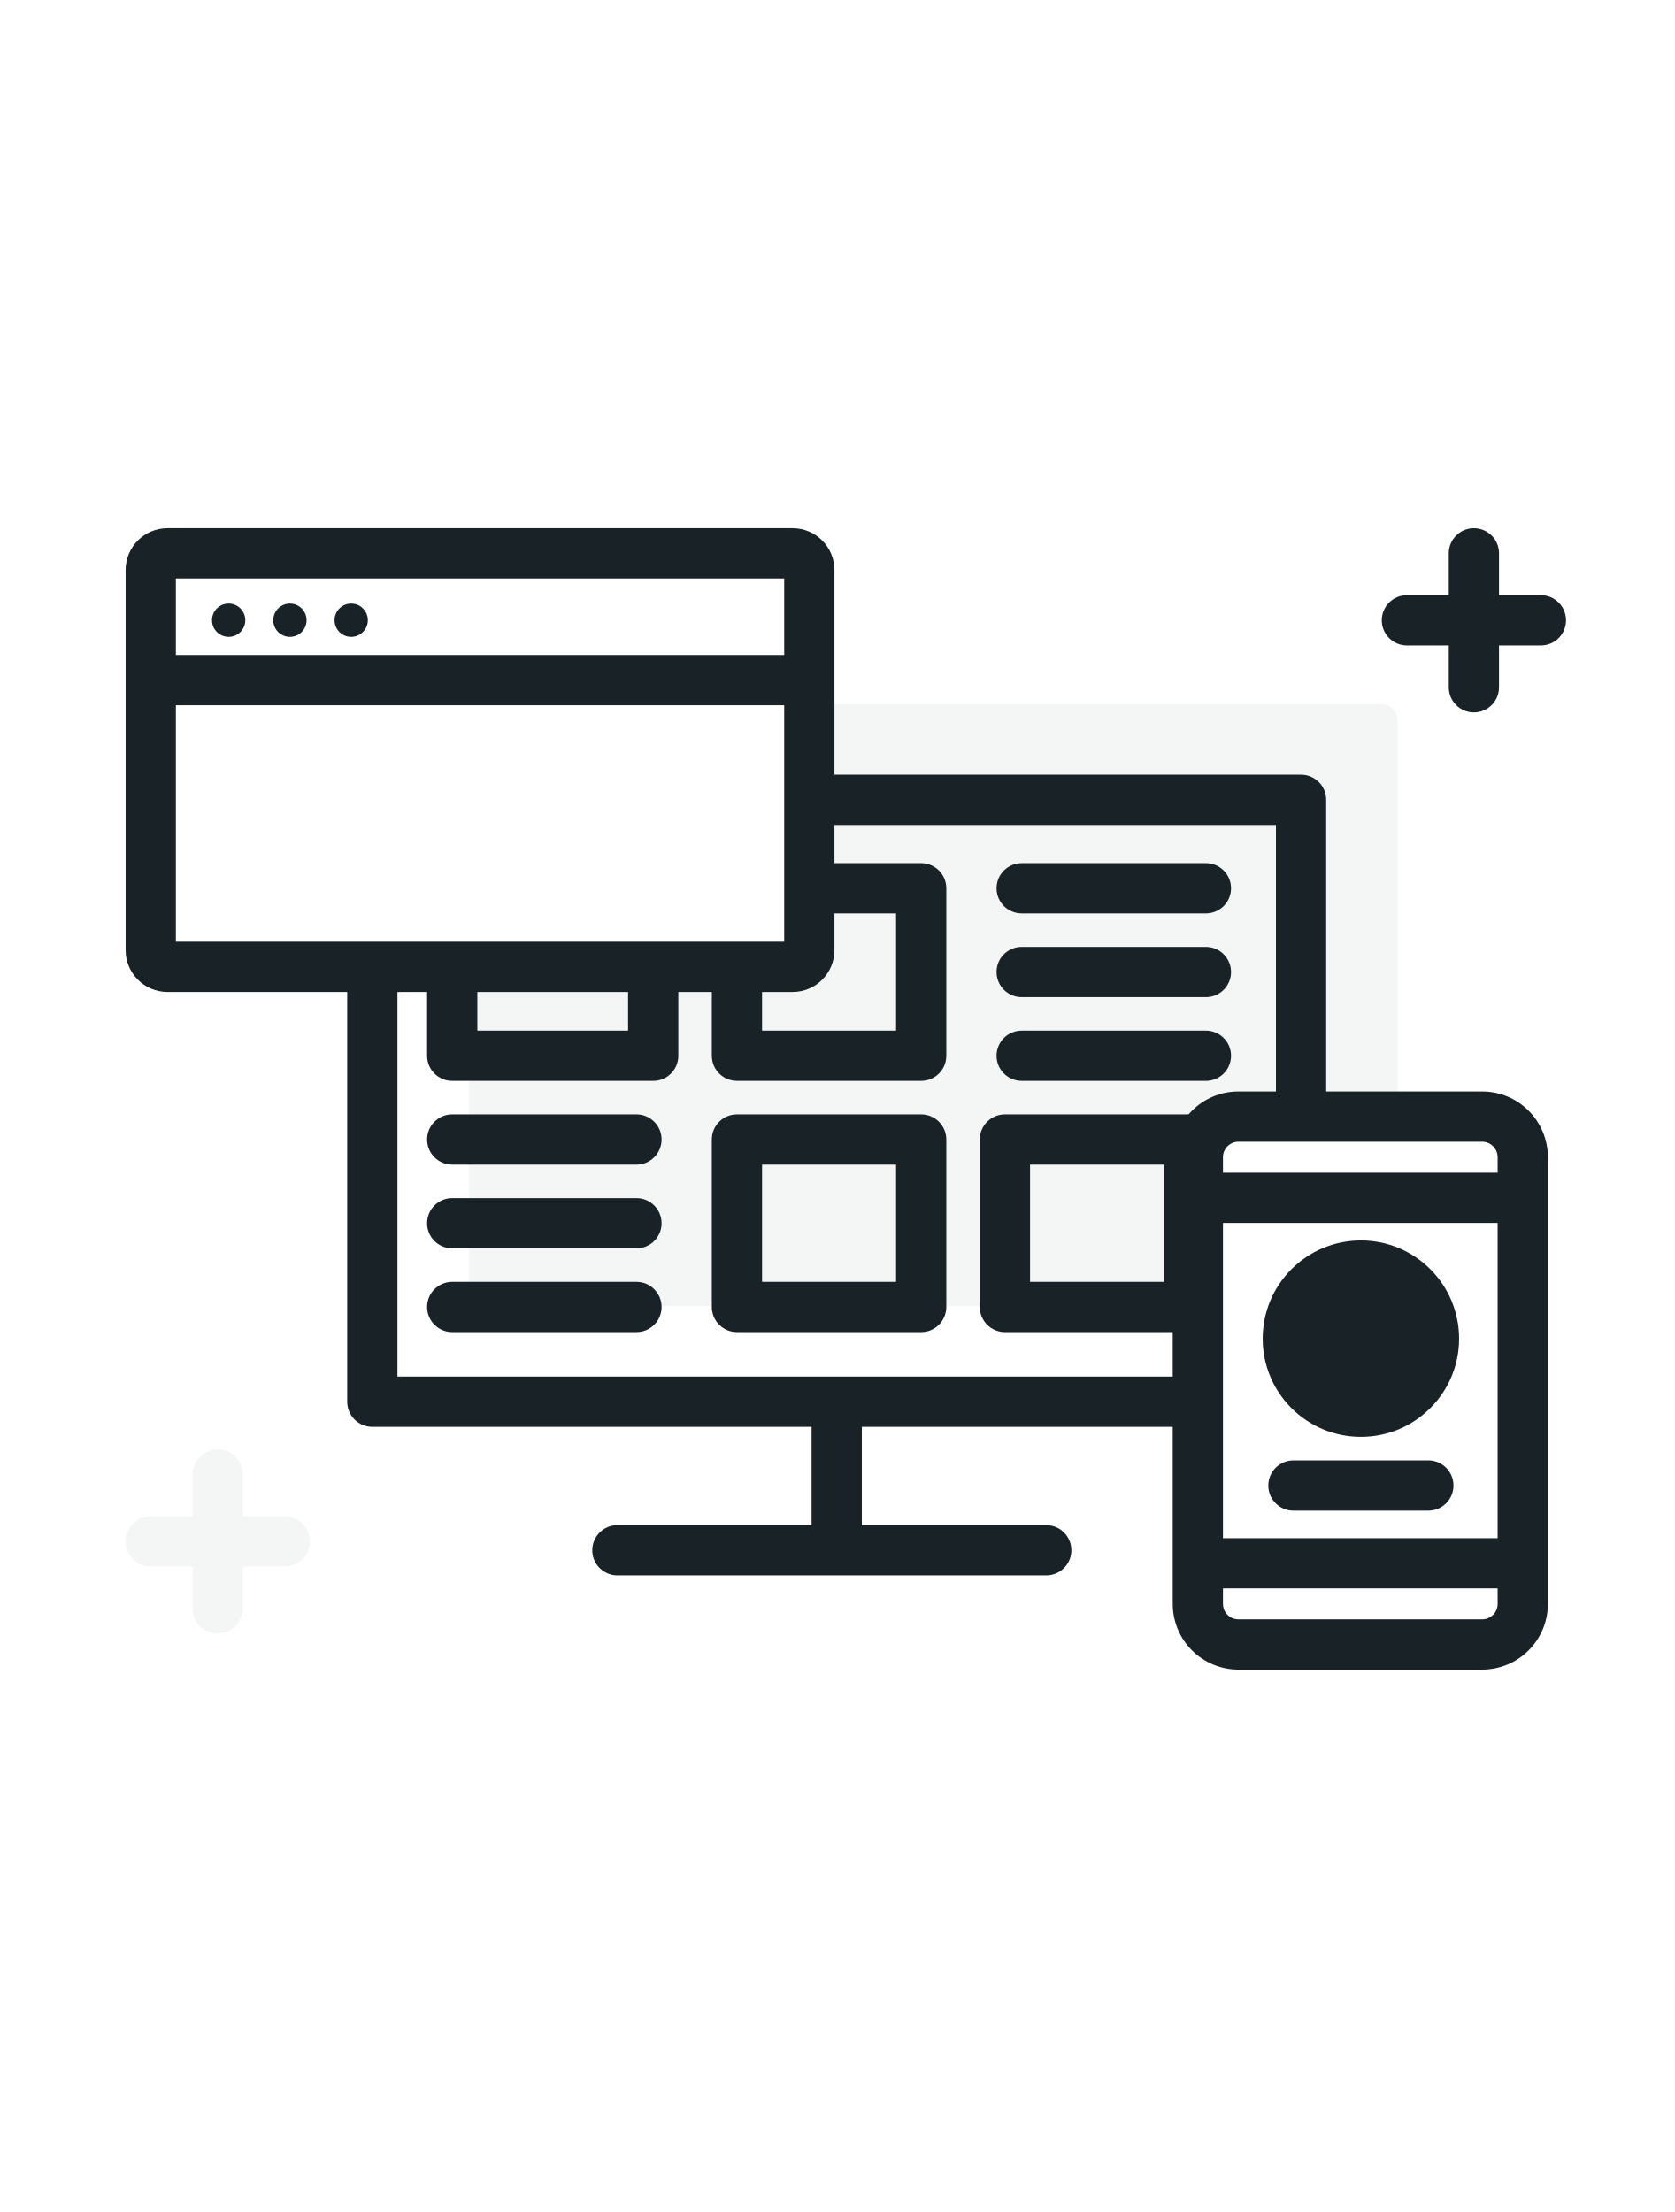
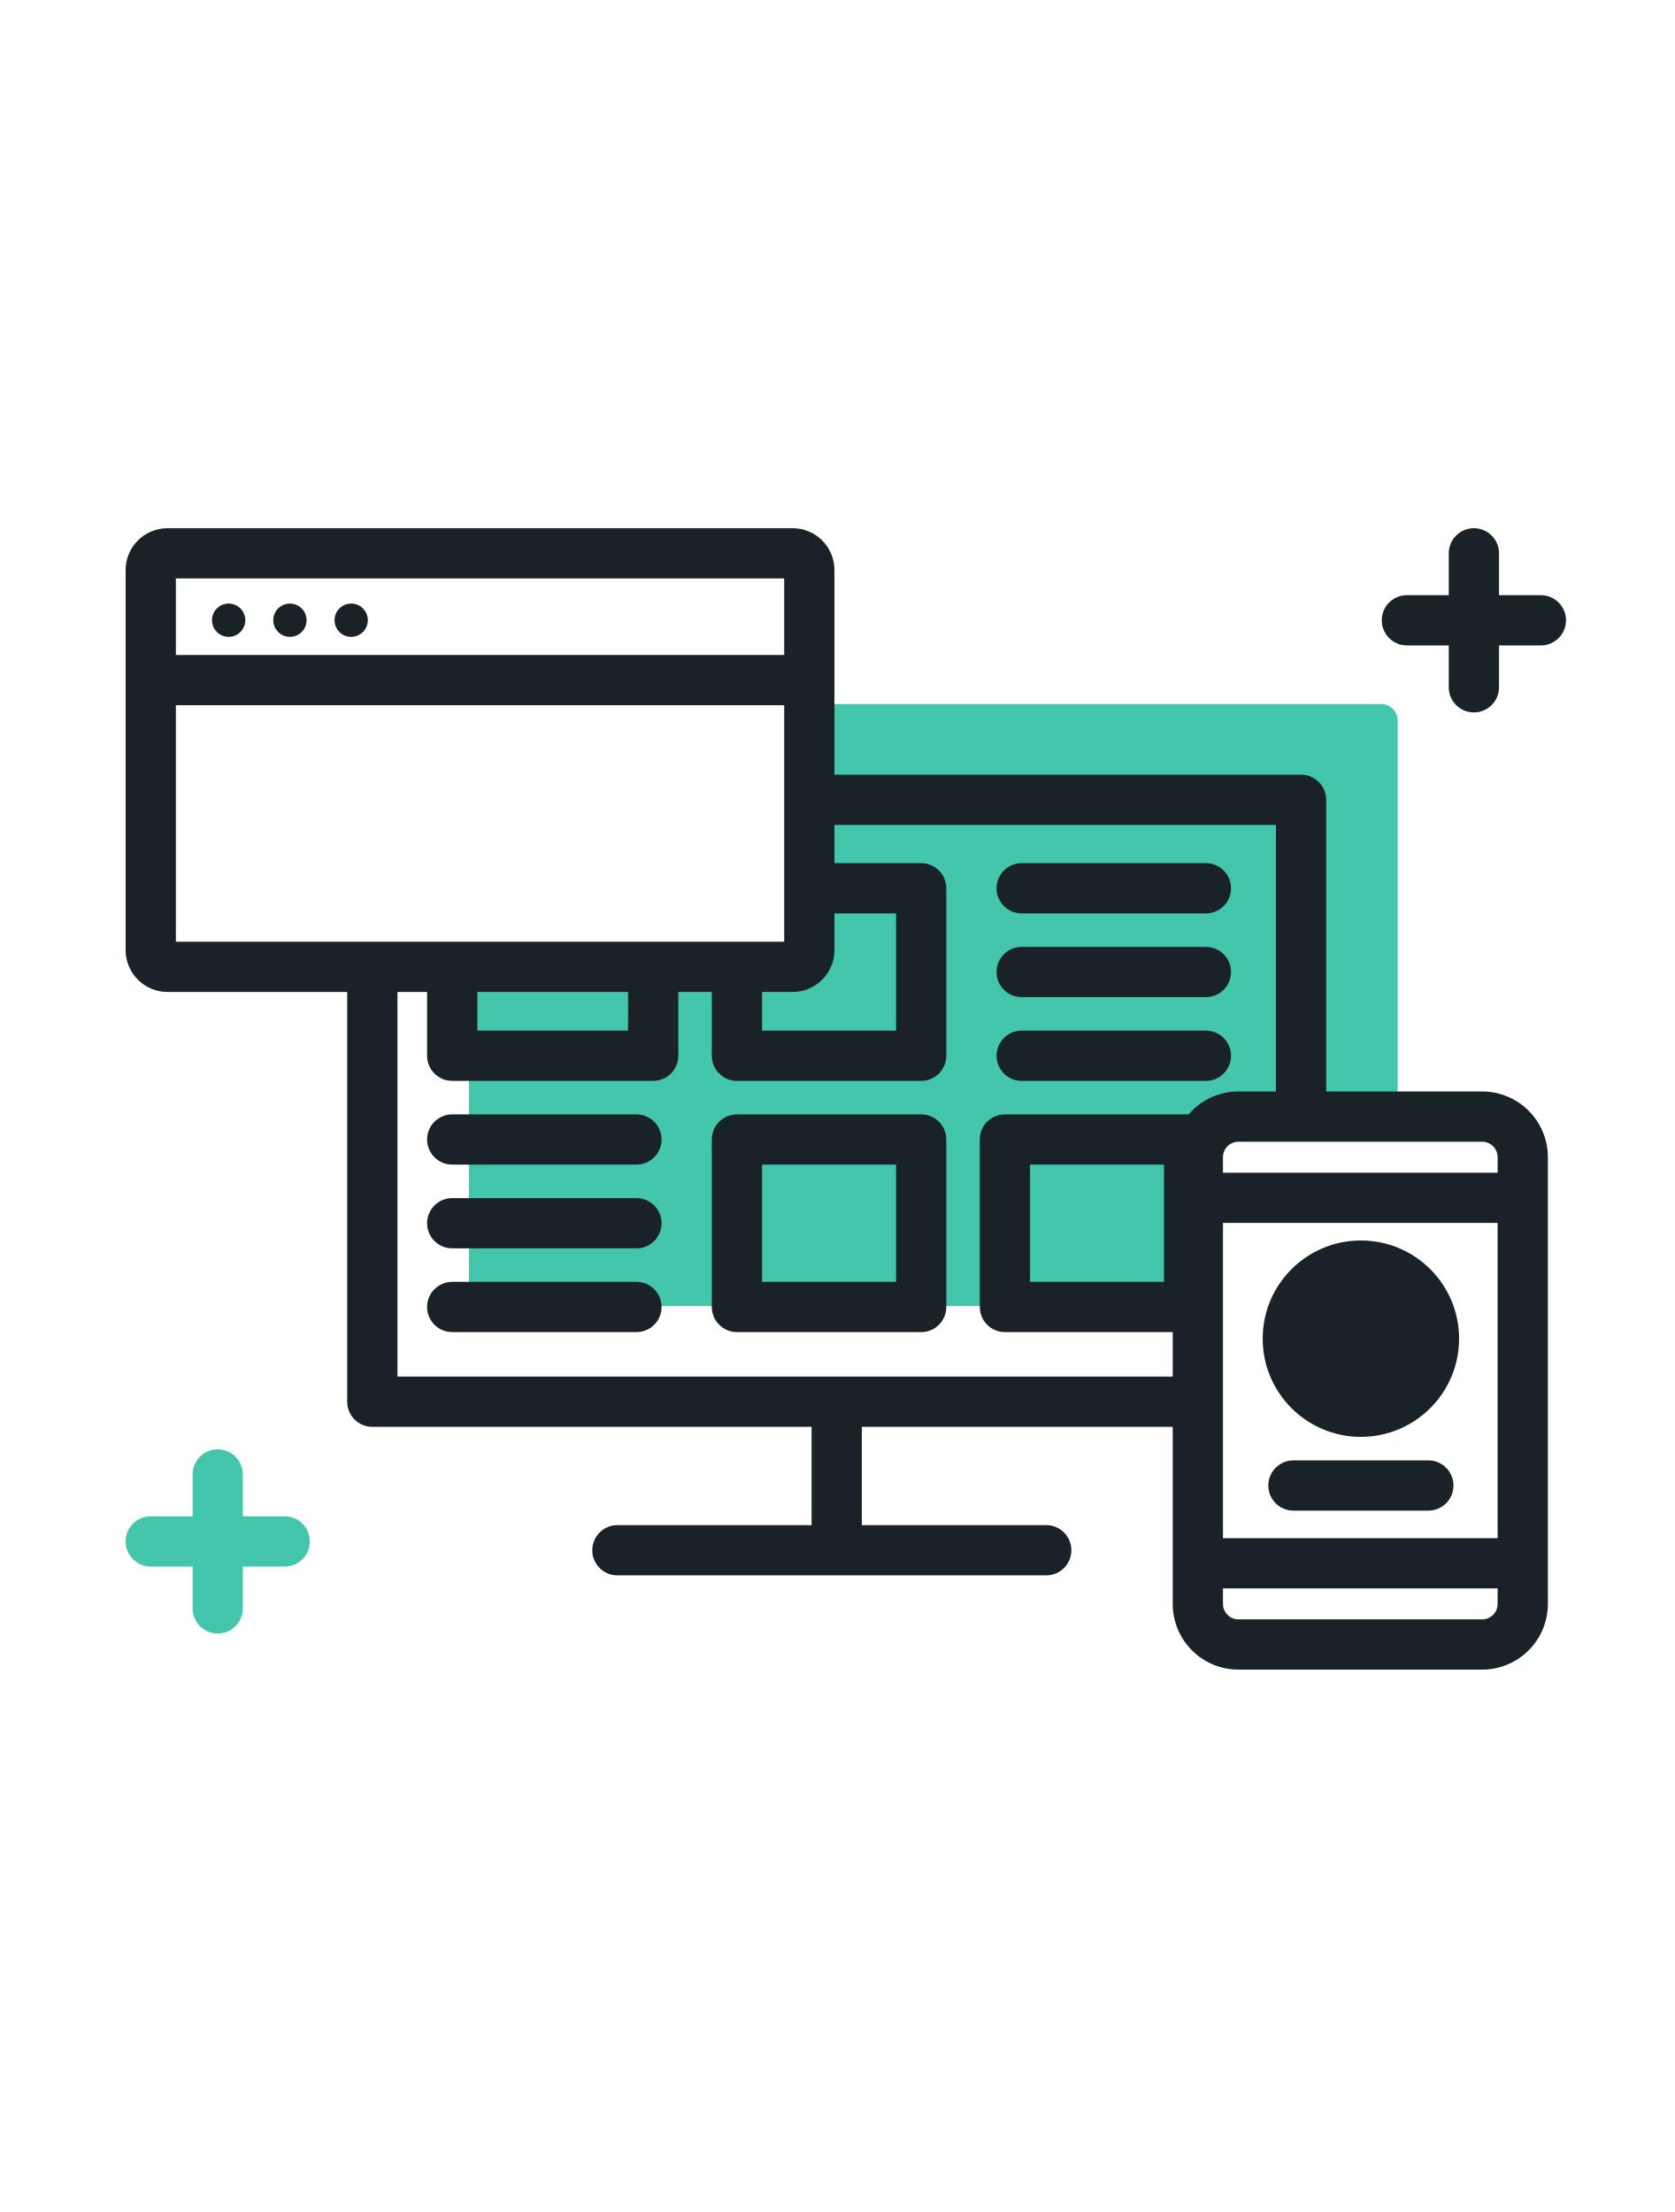
<svg xmlns="http://www.w3.org/2000/svg" width="106" height="140" viewBox="0 0 100 100" fill="none">
  <rect width="100" height="100" fill="none" />
  <path fill-rule="evenodd" clip-rule="evenodd" d="M86.5 25C86.5 25.828 87.172 26.5 88 26.5C88.828 26.5 89.5 25.828 89.5 25L89.5 22.5H92C92.828 22.5 93.5 21.828 93.5 21C93.5 20.172 92.828 19.5 92 19.5H89.5L89.5 17C89.5 16.172 88.828 15.5 88 15.5C87.172 15.5 86.5 16.172 86.5 17L86.5 19.5H84C83.172 19.5 82.5 20.172 82.5 21C82.5 21.828 83.172 22.5 84 22.5H86.5L86.5 25Z" fill="#182227" />
-   <path fill-rule="evenodd" clip-rule="evenodd" d="M11.5 80C11.5 80.828 12.172 81.5 13 81.5C13.828 81.5 14.5 80.828 14.5 80L14.5 77.5H17C17.828 77.5 18.5 76.828 18.5 76C18.5 75.172 17.828 74.5 17 74.5H14.5L14.5 72C14.5 71.172 13.828 70.5 13 70.5C12.172 70.5 11.5 71.172 11.5 72L11.5 74.5H9C8.172 74.5 7.5 75.172 7.5 76C7.5 76.828 8.172 77.5 9 77.5H11.5L11.5 80Z" fill="#F4F6F5" />
-   <path d="M82.451 26H49.5C48.948 26 48.5 26.448 48.5 27V40.5C48.5 41.052 48.052 41.5 47.5 41.5H29C28.448 41.5 28 41.948 28 42.5V60.94C28 61.492 28.448 61.94 29 61.94H70.5C71.052 61.94 71.5 61.492 71.5 60.94V52C71.5 51.448 71.948 51 72.5 51H82.451C83.003 51 83.451 50.552 83.451 50V27C83.451 26.448 83.003 26 82.451 26Z" fill="#F4F6F5" />
+   <path fill-rule="evenodd" clip-rule="evenodd" d="M11.5 80C11.5 80.828 12.172 81.5 13 81.5C13.828 81.5 14.5 80.828 14.5 80L14.5 77.5H17C17.828 77.5 18.5 76.828 18.5 76C18.5 75.172 17.828 74.5 17 74.5H14.5L14.5 72C14.5 71.172 13.828 70.5 13 70.5C12.172 70.5 11.5 71.172 11.5 72L11.5 74.5H9C8.172 74.5 7.5 75.172 7.5 76C7.5 76.828 8.172 77.5 9 77.5H11.5L11.5 80Z" fill="#43C6AC" />
+   <path d="M82.451 26H49.5C48.948 26 48.5 26.448 48.5 27V40.5C48.5 41.052 48.052 41.5 47.5 41.5H29C28.448 41.5 28 41.948 28 42.5V60.94C28 61.492 28.448 61.94 29 61.94H70.5C71.052 61.94 71.5 61.492 71.5 60.94V52C71.5 51.448 71.948 51 72.5 51H82.451C83.003 51 83.451 50.552 83.451 50V27C83.451 26.448 83.003 26 82.451 26Z" fill="#43C6AC" />
  <path fill-rule="evenodd" clip-rule="evenodd" d="M48.5 30.217C47.672 30.217 47 30.889 47 31.717C47 32.546 47.672 33.217 48.5 33.217H76.181V50.5C76.181 51.328 76.853 52 77.681 52C78.509 52 79.181 51.328 79.181 50.5V31.717C79.181 30.889 78.509 30.217 77.681 30.217H48.5ZM23.73 42C23.73 41.172 23.059 40.5 22.23 40.5C21.402 40.5 20.73 41.172 20.73 42V67.657C20.73 68.486 21.402 69.157 22.23 69.157H48.456V75.026H36.862C36.034 75.026 35.362 75.698 35.362 76.526C35.362 77.355 36.034 78.026 36.862 78.026H62.467C63.296 78.026 63.967 77.355 63.967 76.526C63.967 75.698 63.296 75.026 62.467 75.026H51.456V69.157H71C71.829 69.157 72.5 68.486 72.5 67.657C72.5 66.829 71.829 66.157 71 66.157H49.964C49.961 66.157 49.958 66.157 49.956 66.157C49.953 66.157 49.951 66.157 49.948 66.157H23.73V42ZM59.5 37C59.5 36.172 60.172 35.5 61 35.5L72 35.5C72.829 35.5 73.5 36.172 73.5 37C73.5 37.829 72.829 38.5 72 38.5L61 38.5C60.172 38.5 59.5 37.829 59.5 37ZM39.5 62C39.5 62.829 38.829 63.5 38 63.5L27 63.5C26.172 63.5 25.5 62.829 25.5 62C25.5 61.172 26.172 60.5 27 60.5L38 60.5C38.829 60.5 39.5 61.172 39.5 62ZM61 40.5C60.172 40.5 59.5 41.172 59.5 42C59.5 42.829 60.172 43.5 61 43.5L72 43.5C72.829 43.5 73.5 42.829 73.5 42C73.5 41.172 72.829 40.5 72 40.5L61 40.5ZM39.5 57C39.5 57.829 38.829 58.5 38 58.5L27 58.5C26.172 58.5 25.5 57.829 25.5 57C25.5 56.172 26.172 55.5 27 55.5L38 55.5C38.829 55.5 39.5 56.172 39.5 57ZM61 45.5C60.172 45.5 59.5 46.172 59.5 47C59.5 47.829 60.172 48.5 61 48.5L72 48.5C72.829 48.5 73.5 47.829 73.5 47C73.5 46.172 72.829 45.5 72 45.5L61 45.5ZM39.5 52C39.5 52.829 38.829 53.5 38 53.5L27 53.5C26.172 53.5 25.5 52.829 25.5 52C25.5 51.172 26.172 50.5 27 50.5L38 50.5C38.829 50.5 39.5 51.172 39.5 52ZM28.5 42C28.5 41.172 27.829 40.5 27 40.5C26.172 40.5 25.5 41.172 25.5 42V47C25.5 47.829 26.172 48.5 27 48.5H39C39.829 48.5 40.5 47.829 40.5 47V42C40.5 41.172 39.829 40.5 39 40.5C38.172 40.5 37.5 41.172 37.5 42V45.5H28.5V42ZM72.5 62C72.5 62.829 71.829 63.5 71 63.5H60C59.172 63.5 58.5 62.829 58.5 62V52C58.5 51.172 59.172 50.5 60 50.5L71 50.5C71.829 50.5 72.5 51.172 72.5 52V62ZM69.5 53.5L61.5 53.5V60.5L69.5 60.5V53.5ZM48.5 35.5C47.672 35.5 47 36.172 47 37C47 37.829 47.672 38.5 48.5 38.5H53.5V45.5H45.5V42C45.5 41.172 44.829 40.5 44 40.5C43.172 40.5 42.5 41.172 42.5 42V47C42.5 47.829 43.172 48.5 44 48.5H55C55.829 48.5 56.5 47.829 56.5 47V37C56.5 36.172 55.829 35.5 55 35.5H48.5ZM56.5 62C56.5 62.829 55.829 63.5 55 63.5H44C43.172 63.5 42.5 62.829 42.5 62L42.5 52C42.5 51.172 43.172 50.5 44 50.5L55 50.5C55.829 50.5 56.5 51.172 56.5 52V62ZM53.5 53.5L45.5 53.5V60.5L53.5 60.5V53.5Z" fill="#182227" />
  <path d="M81.253 68.255C83.663 68.255 85.616 66.302 85.616 63.892C85.616 61.482 83.663 59.529 81.253 59.529C78.843 59.529 76.89 61.482 76.89 63.892C76.89 66.302 78.843 68.255 81.253 68.255Z" fill="#182227" />
  <path fill-rule="evenodd" clip-rule="evenodd" d="M73.944 52.133C73.433 52.133 73.019 52.547 73.019 53.058V53.982H89.417V53.058C89.417 52.547 89.003 52.133 88.492 52.133H73.944ZM70.019 53.058V55.482V77.304V79.729C70.019 81.896 71.777 83.653 73.944 83.653H88.492C90.659 83.653 92.417 81.896 92.417 79.729V77.304V55.482V53.058C92.417 50.89 90.659 49.133 88.492 49.133H73.944C71.777 49.133 70.019 50.89 70.019 53.058ZM89.417 75.804V56.982H73.019V75.804H89.417ZM73.019 78.804H89.417V79.729C89.417 80.239 89.003 80.653 88.492 80.653H73.944C73.433 80.653 73.019 80.239 73.019 79.729V78.804ZM81.253 61.029C79.672 61.029 78.39 62.311 78.39 63.892C78.39 65.473 79.672 66.755 81.253 66.755C82.834 66.755 84.116 65.473 84.116 63.892C84.116 62.311 82.834 61.029 81.253 61.029ZM75.39 63.892C75.39 60.654 78.015 58.029 81.253 58.029C84.491 58.029 87.116 60.654 87.116 63.892C87.116 67.13 84.491 69.755 81.253 69.755C78.015 69.755 75.39 67.13 75.39 63.892ZM77.225 71.16C76.397 71.16 75.725 71.832 75.725 72.66C75.725 73.489 76.397 74.16 77.225 74.16H85.281C86.109 74.16 86.781 73.489 86.781 72.66C86.781 71.832 86.109 71.16 85.281 71.16H77.225Z" fill="#182227" />
  <path fill-rule="evenodd" clip-rule="evenodd" d="M7.5 18C7.5 16.619 8.619 15.5 10 15.5H47.322C48.703 15.5 49.822 16.619 49.822 18V24.572V40.691C49.822 42.072 48.703 43.191 47.322 43.191H10C8.619 43.191 7.5 42.072 7.5 40.691V24.572V18ZM10.5 26.072V40.191H46.822V26.072H10.5ZM46.822 23.072H10.5V18.5H46.822V23.072ZM14.646 20.994C14.646 21.543 14.201 21.988 13.652 21.988C13.103 21.988 12.658 21.543 12.658 20.994C12.658 20.445 13.103 20 13.652 20C14.201 20 14.646 20.445 14.646 20.994ZM17.31 21.988C17.859 21.988 18.304 21.543 18.304 20.994C18.304 20.445 17.859 20 17.31 20C16.761 20 16.316 20.445 16.316 20.994C16.316 21.543 16.761 21.988 17.31 21.988ZM21.962 20.994C21.962 21.543 21.517 21.988 20.968 21.988C20.419 21.988 19.974 21.543 19.974 20.994C19.974 20.445 20.419 20 20.968 20C21.517 20 21.962 20.445 21.962 20.994Z" fill="#182227" />
</svg>
